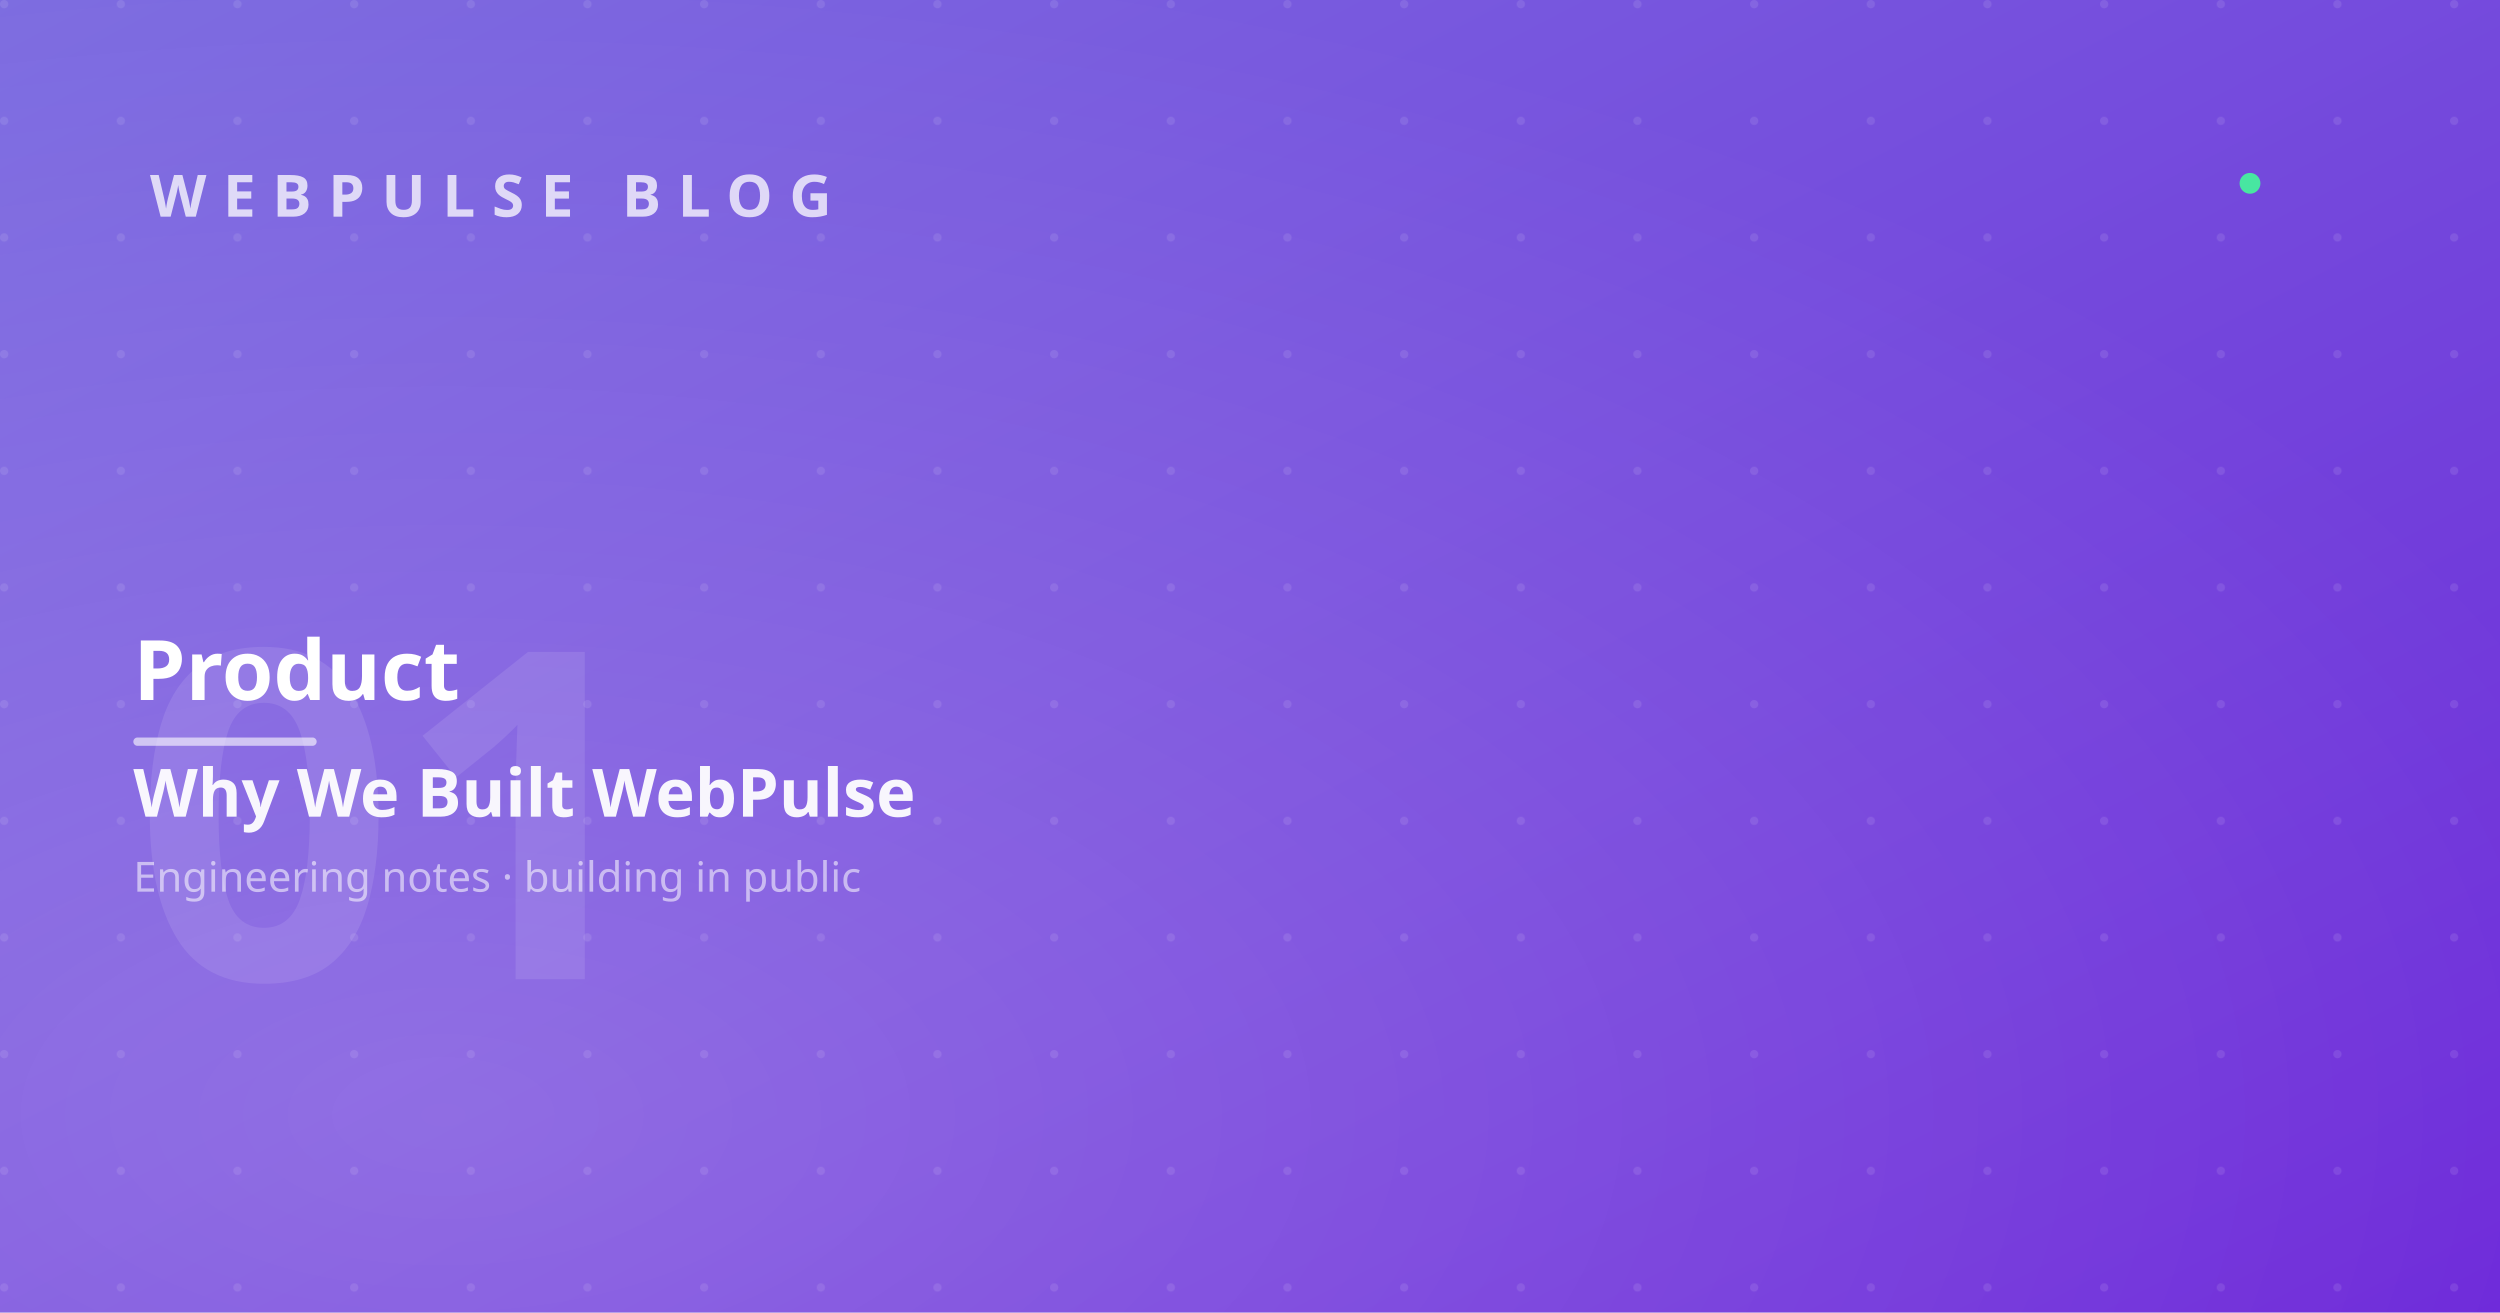
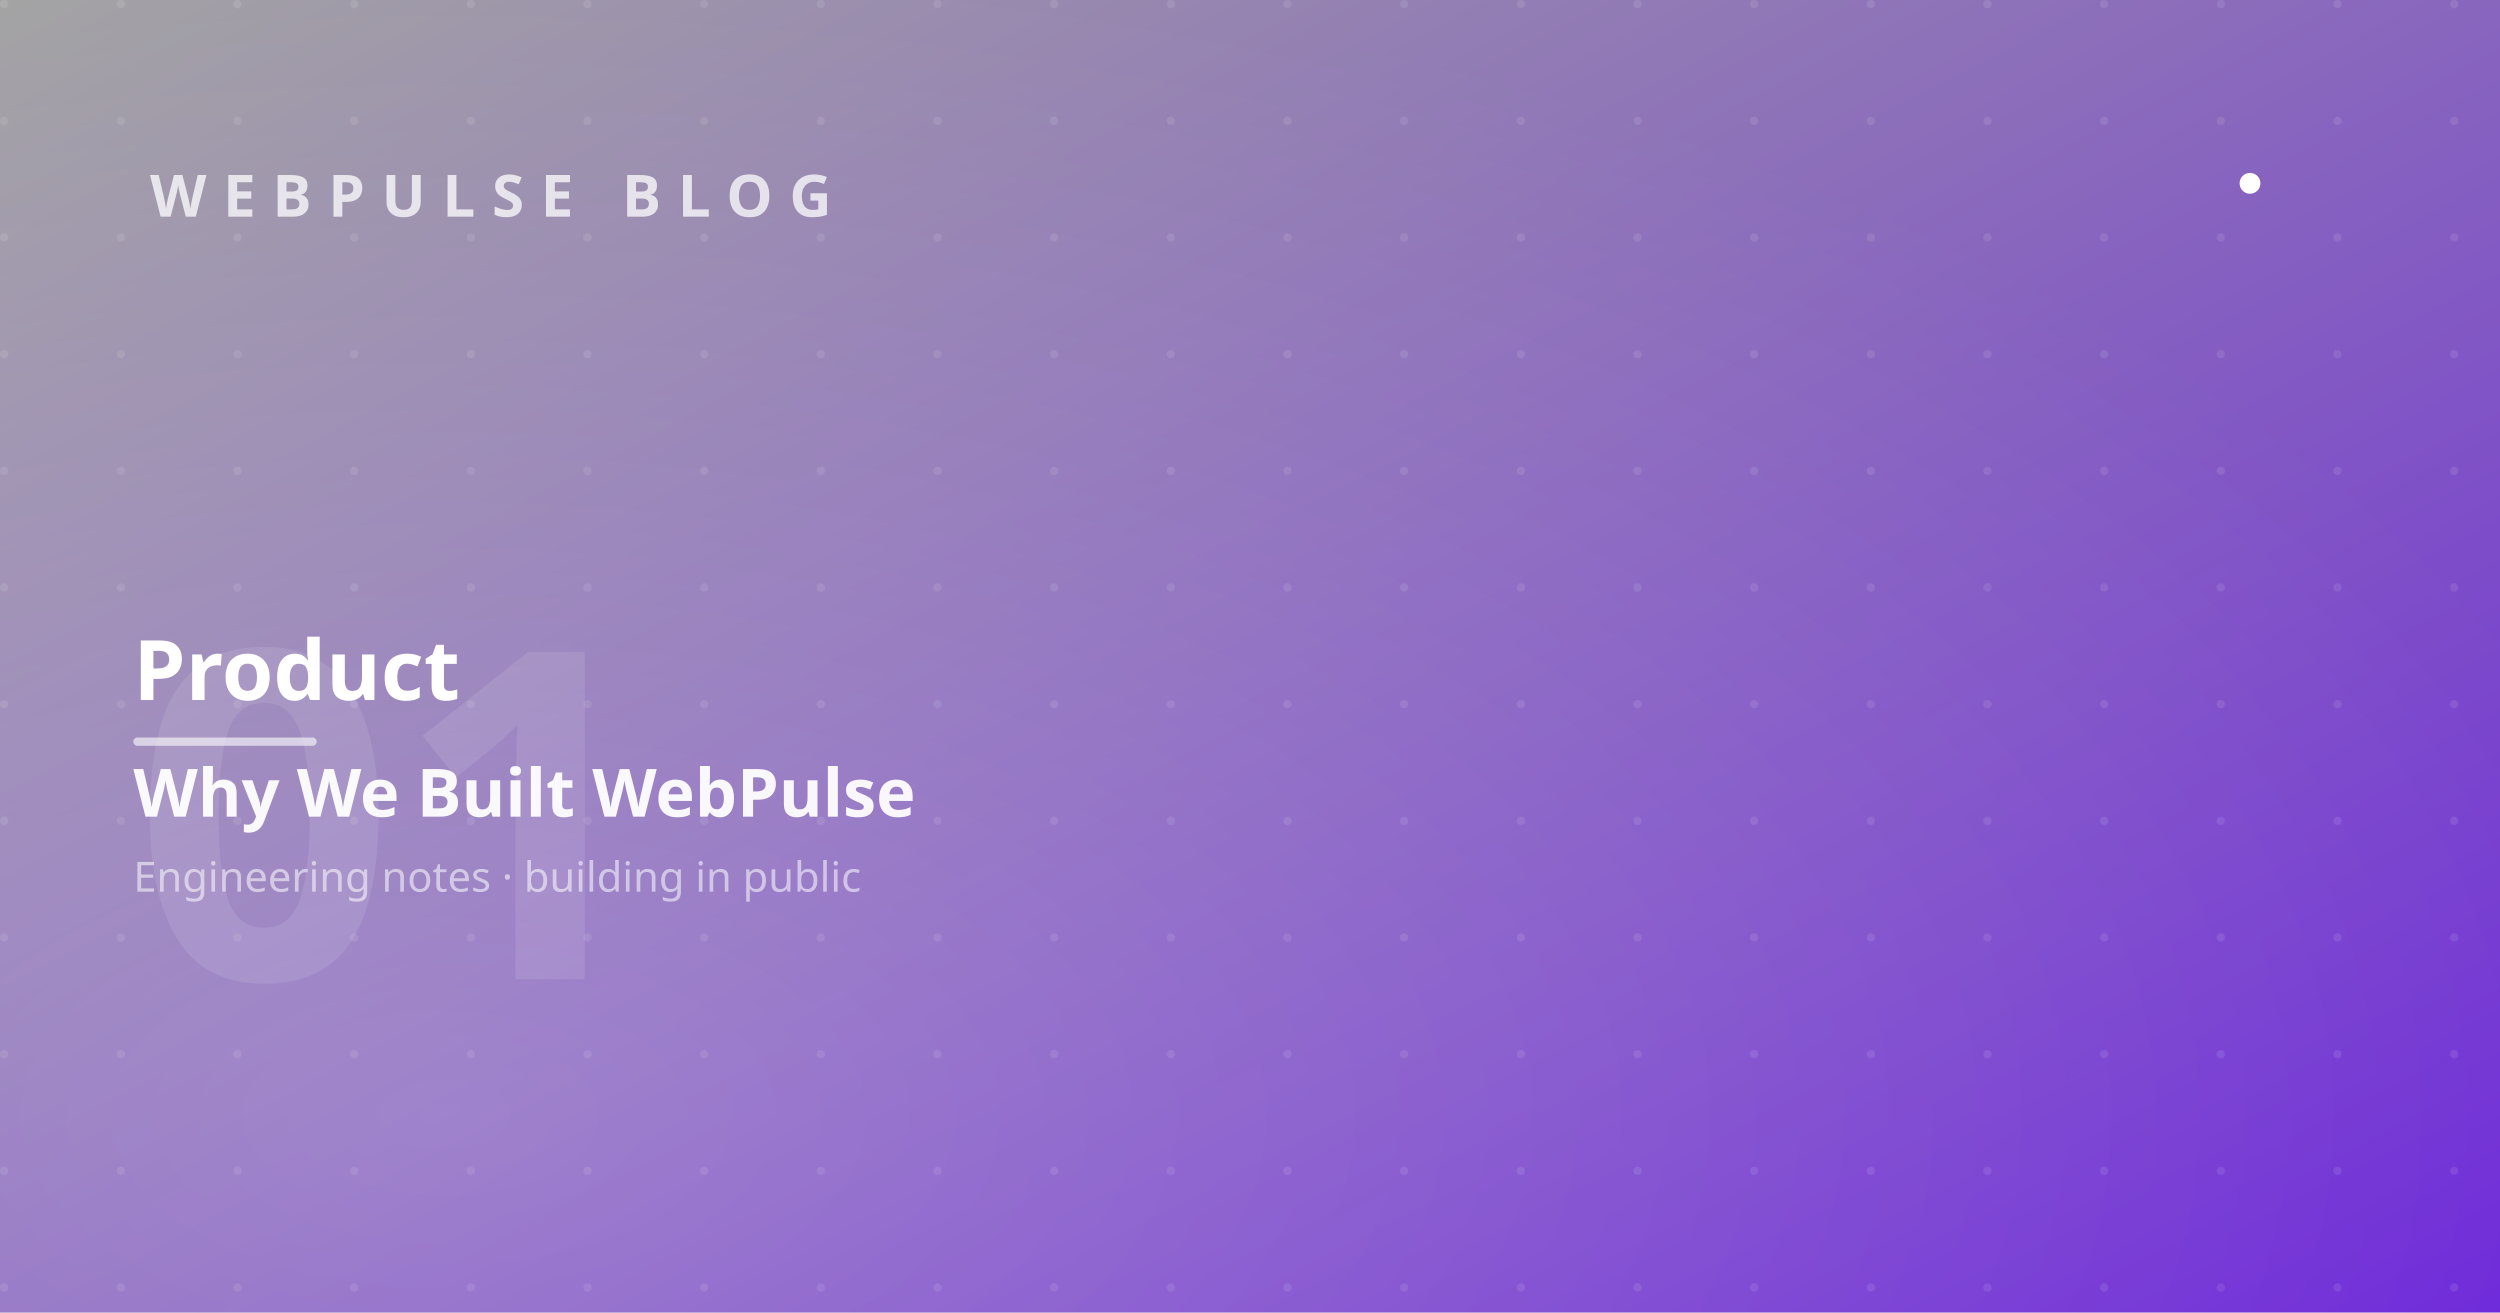
<svg xmlns="http://www.w3.org/2000/svg" width="1200" height="630" viewBox="0 0 1200 630" fill="none" role="img" aria-label="Why We Built WebPulse">
  <defs>
    <linearGradient id="bg" x1="0" y1="0" x2="1" y2="1">
-       <stop offset="0%" stop-color="#7C6CE0" />
+       <stop offset="0%" stop-color="#A3A3A3" />
      <stop offset="100%" stop-color="#6D28D9" />
    </linearGradient>
    <radialGradient id="glow" cx="0.18" cy="0.85" r="0.9">
      <stop offset="0%" stop-color="#FFFFFF" stop-opacity="0.20" />
      <stop offset="100%" stop-color="#FFFFFF" stop-opacity="0" />
    </radialGradient>
    <pattern id="dots" width="56" height="56" patternUnits="userSpaceOnUse">
      <circle cx="2" cy="2" r="2" fill="#FFFFFF" fill-opacity="0.10" />
    </pattern>
  </defs>
  <rect width="1200" height="630" fill="url(#bg)" />
  <rect width="1200" height="630" fill="url(#dots)" />
  <rect width="1200" height="630" fill="url(#glow)" />
  <text x="72" y="104" font-family="ui-sans-serif, system-ui, sans-serif" font-size="28" font-weight="600" letter-spacing="8" fill="#FFFFFF" fill-opacity="0.75">WEBPULSE BLOG</text>
-   <circle cx="1080" cy="88" r="5" fill="#48E6A1" />
+   <circle cx="1080" cy="88" r="5" fill="#FFFFFF" />
  <text x="64" y="470" font-family="ui-sans-serif, system-ui, sans-serif" font-size="220" font-weight="800" fill="#FFFFFF" fill-opacity="0.10">01</text>
  <text x="64" y="336" font-family="ui-sans-serif, system-ui, sans-serif" font-size="40" font-weight="700" fill="#FFFFFF">Product</text>
  <rect x="64" y="354" width="88" height="4" rx="2" fill="#FFFFFF" fill-opacity="0.60" />
  <text x="64" y="392" font-family="ui-sans-serif, system-ui, sans-serif" font-size="32" font-weight="600" fill="#FFFFFF" fill-opacity="0.94">Why We Built WebPulse</text>
  <text x="64" y="428" font-family="ui-sans-serif, system-ui, sans-serif" font-size="20" font-weight="500" fill="#FFFFFF" fill-opacity="0.55">Engineering notes · building in public</text>
</svg>
